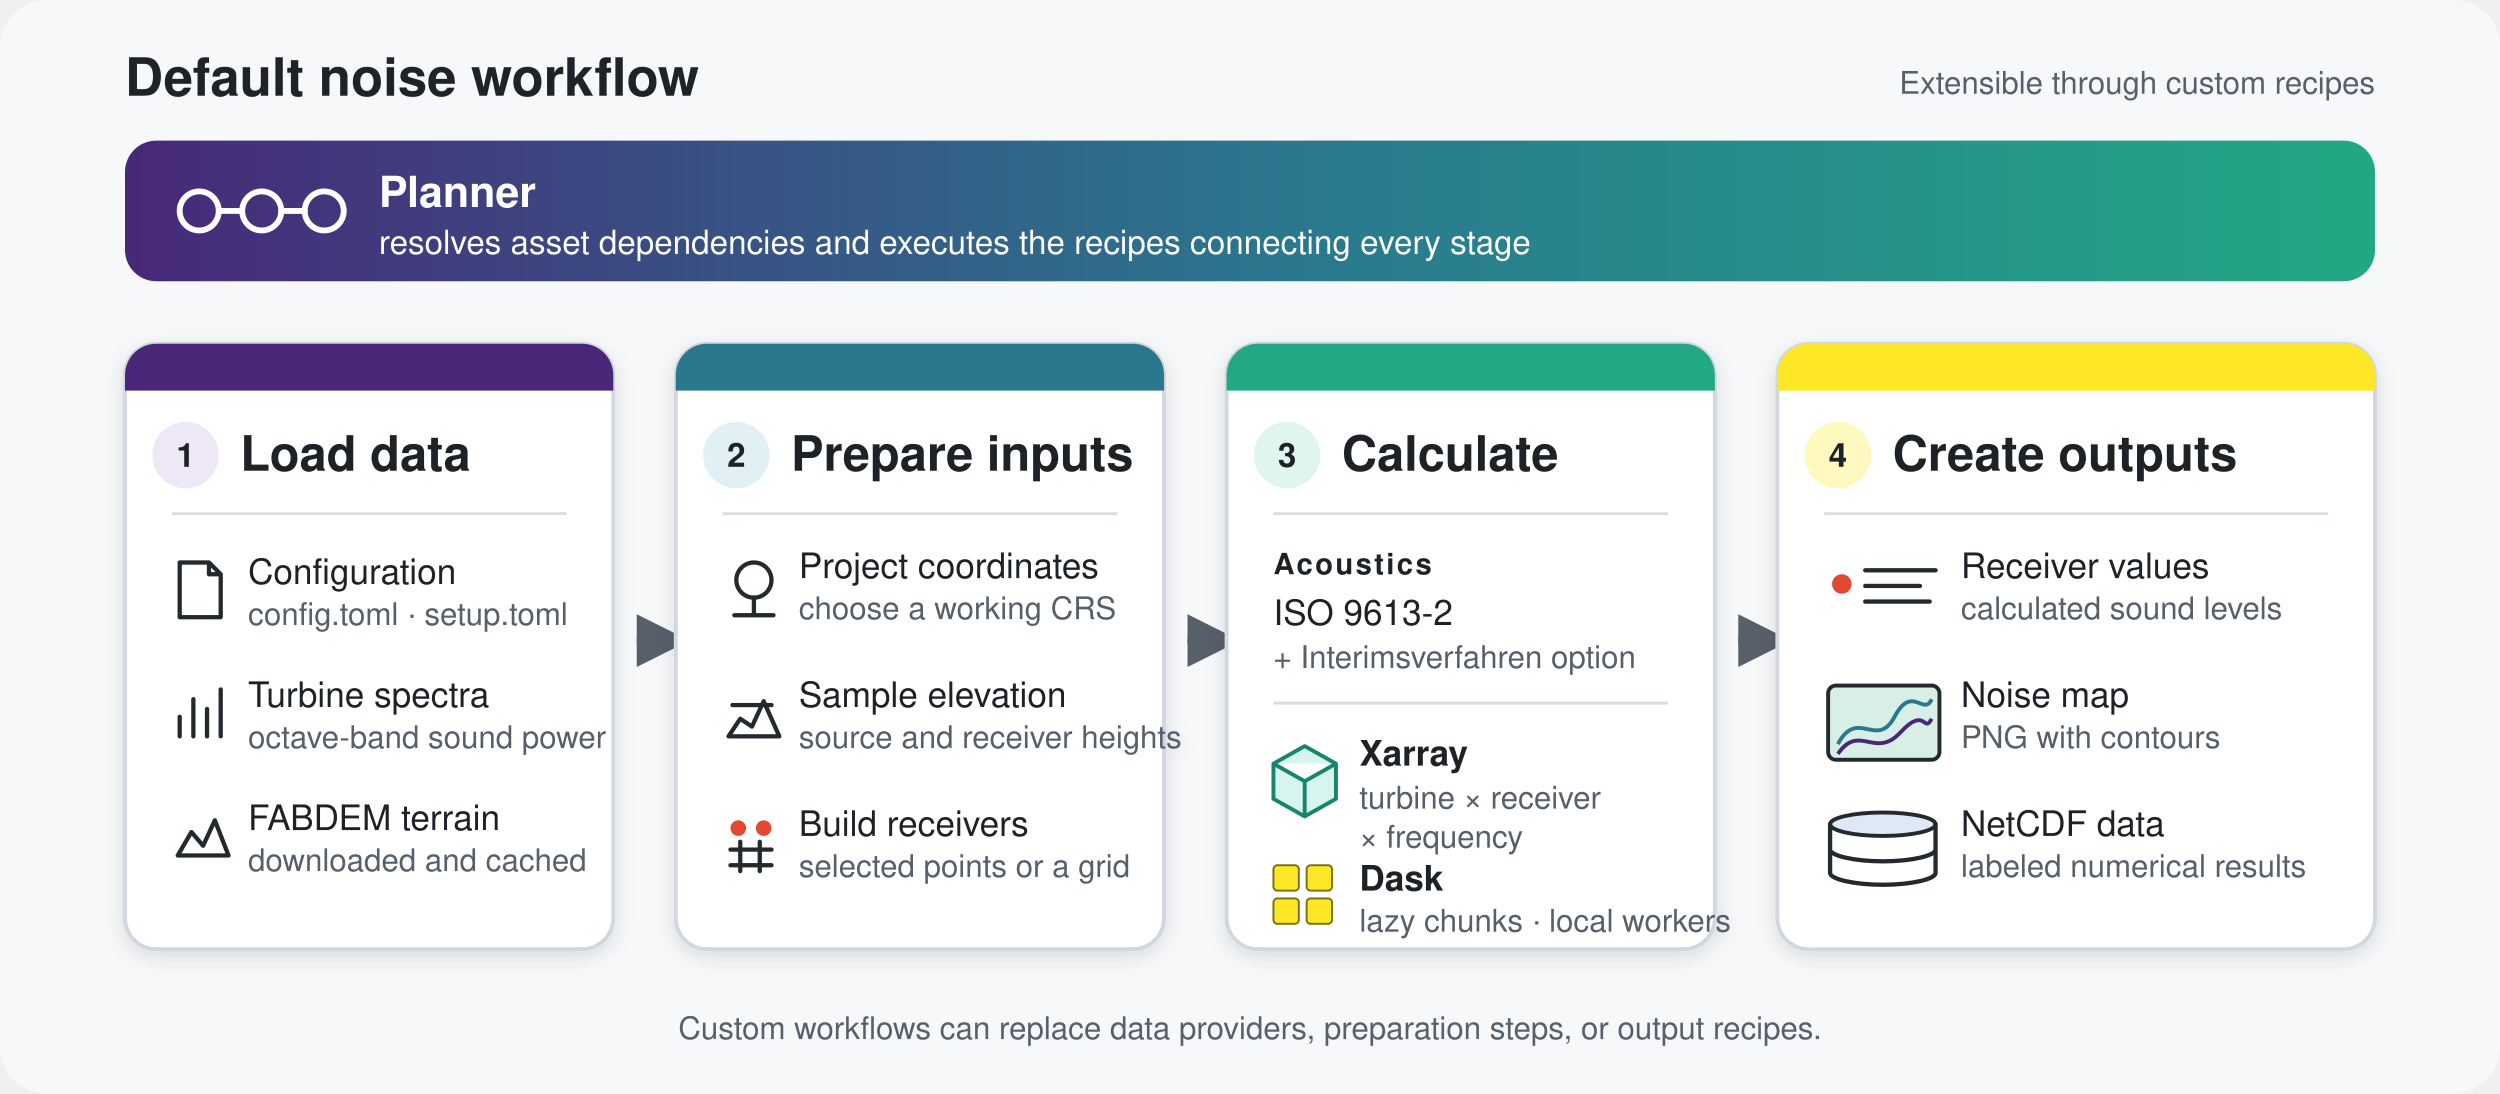
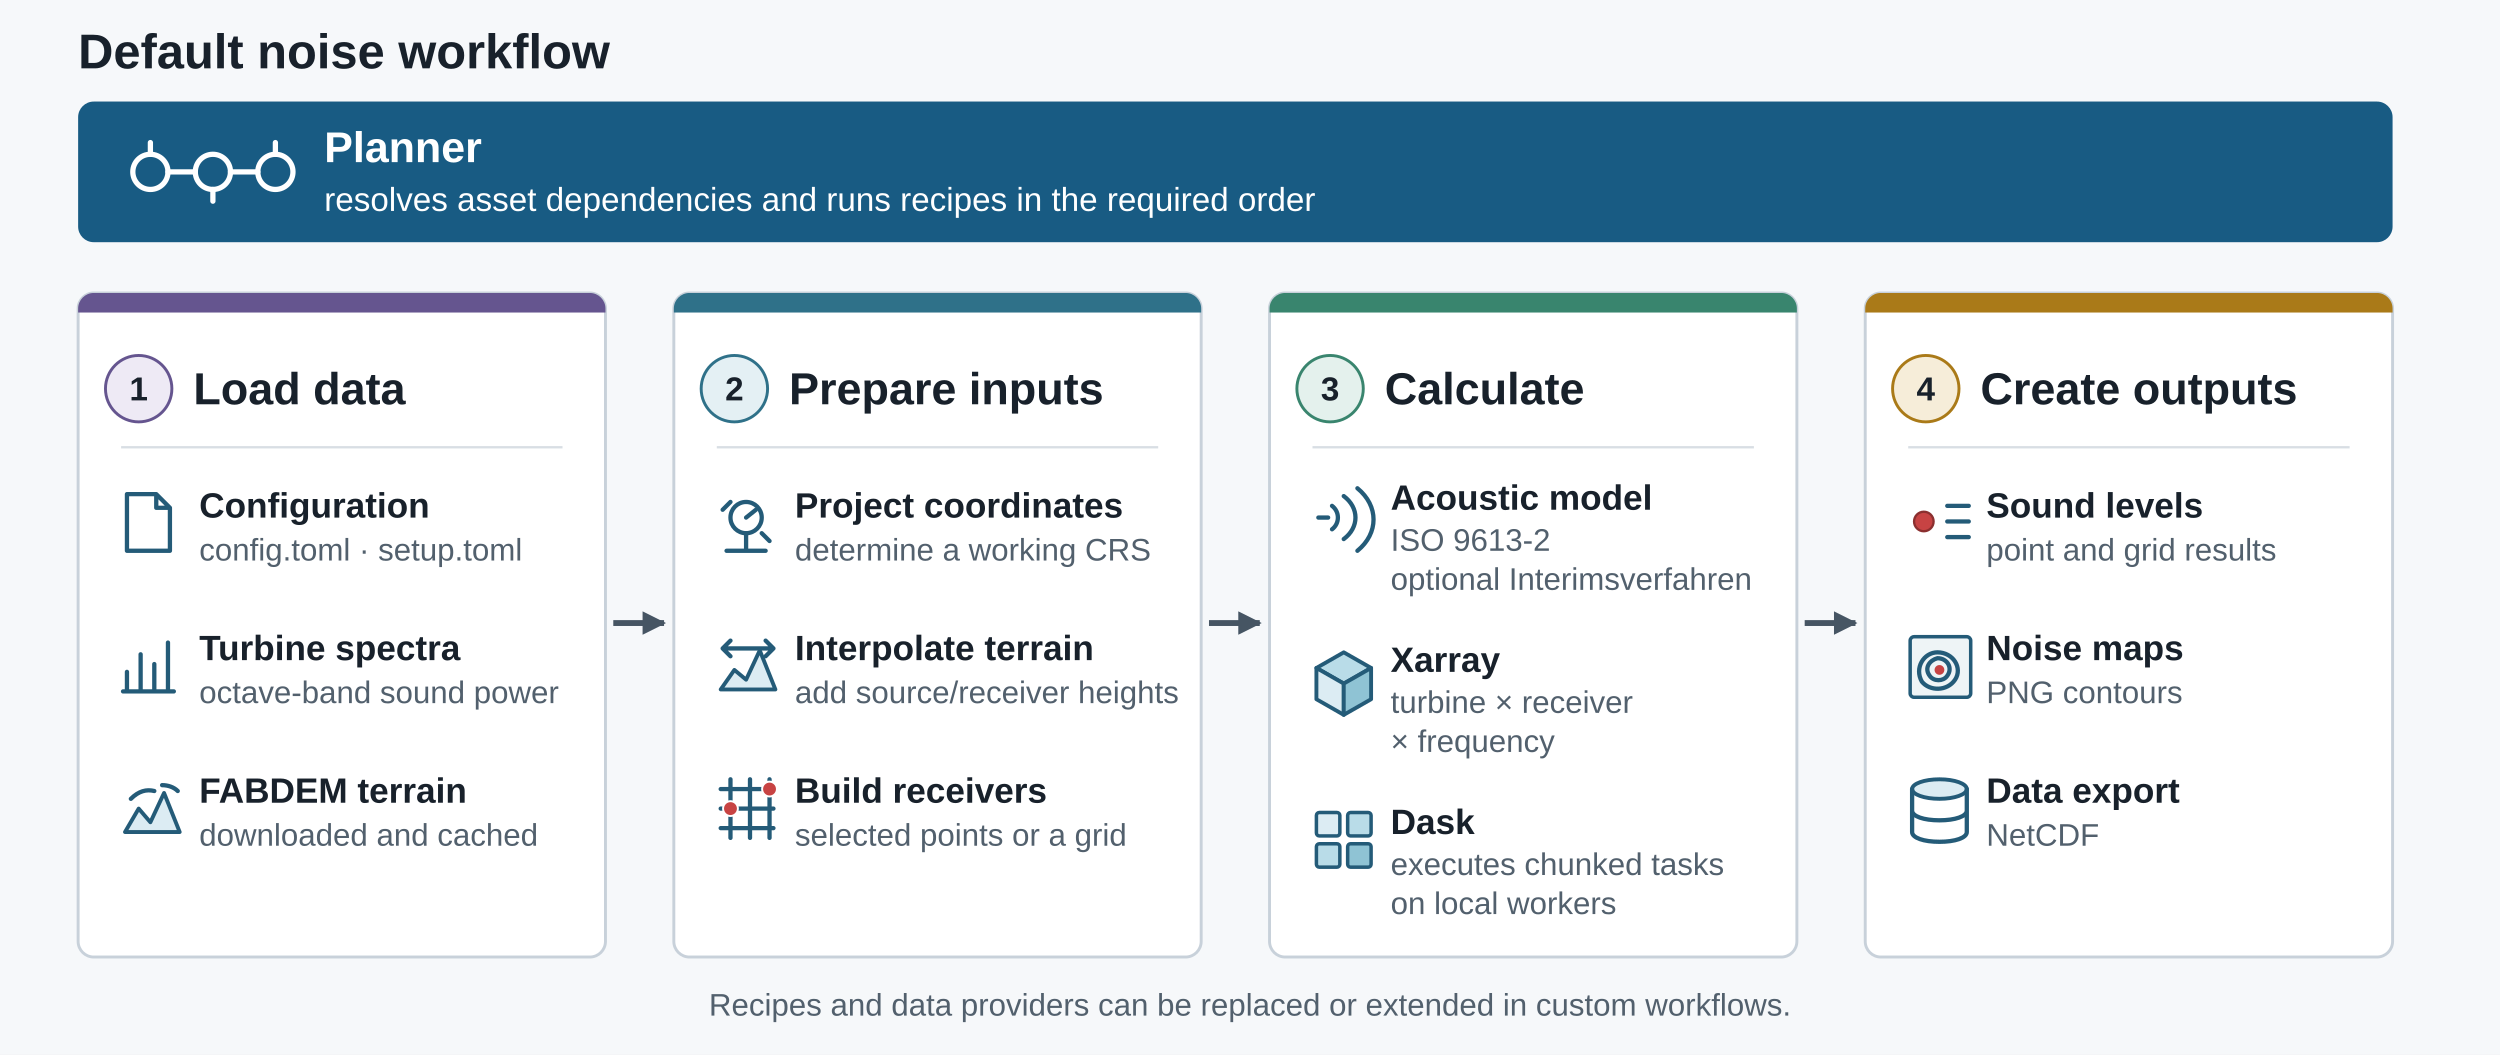
- <svg xmlns="http://www.w3.org/2000/svg" viewBox="0 0 1280 560" role="img" aria-labelledby="title description">
+ <svg xmlns="http://www.w3.org/2000/svg" viewBox="0 0 1280 540" role="img" aria-labelledby="title description">
  <defs>
-     <linearGradient id="planner-gradient" x1="0" y1="0" x2="1" y2="0">
-       <stop offset="0" stop-color="#482878" />
-       <stop offset="0.52" stop-color="#2a788e" />
-       <stop offset="1" stop-color="#22a884" />
-     </linearGradient>
-     <filter id="shadow" x="-10%" y="-10%" width="120%" height="130%">
-       <feDropShadow dx="0" dy="3" stdDeviation="5" flood-color="#1f2328" flood-opacity="0.12" />
-     </filter>
-     <marker id="arrow" markerWidth="9" markerHeight="9" refX="8" refY="4.5" orient="auto" markerUnits="strokeWidth">
-       <path d="M0 0 9 4.5 0 9Z" fill="#57606a" />
+     <marker id="arrow" markerWidth="12" markerHeight="12" refX="11" refY="6" orient="auto" markerUnits="userSpaceOnUse">
+       <path d="M0 0 12 6 0 12Z" fill="#465563" />
    </marker>
    <style>
-       .text { font-family: -apple-system, BlinkMacSystemFont, "Segoe UI", Helvetica, Arial, sans-serif; fill: #1f2328; }
-       .card { fill: #ffffff; stroke: #d0d7de; stroke-width: 2; }
-       .stage { font-size: 25px; font-weight: 700; }
-       .body { font-size: 18px; }
-       .detail { font-size: 16px; fill: #57606a; }
-       .label { font-size: 15px; font-weight: 700; letter-spacing: 0.08em; text-transform: uppercase; }
-       .rule { stroke: #d8dee4; stroke-width: 1.5; }
-       .icon-stroke { fill: none; stroke: #24292f; stroke-width: 2.2; stroke-linecap: round; stroke-linejoin: round; }
+       .text { font-family: Arial, Helvetica, sans-serif; fill: #18212b; }
+       .muted { fill: #52606d; }
+       .card { fill: #ffffff; stroke: #c8d1da; stroke-width: 1.5; }
+       .stage { font-size: 23px; font-weight: 700; }
+       .item { font-size: 18px; font-weight: 700; }
+       .detail { font-size: 16px; fill: #52606d; }
+       .rule { stroke: #d8dee4; stroke-width: 1.2; }
+       .icon { fill: none; stroke: #245b78; stroke-width: 2.2; stroke-linecap: round; stroke-linejoin: round; }
+       .icon-fill { fill: #dcecf3; stroke: #245b78; stroke-width: 2; stroke-linejoin: round; }
    </style>
  </defs>
-   <rect width="1280" height="560" rx="24" fill="#f6f8fa" />
-   <text class="text" x="64" y="49" font-size="27" font-weight="700">Default noise workflow</text>
-   <text class="text detail" x="1216" y="48" text-anchor="end">Extensible through custom recipes</text>
-   <rect x="64" y="72" width="1152" height="72" rx="16" fill="url(#planner-gradient)" />
-   <g transform="translate(88 91)">
-     <circle cx="14" cy="17" r="10" fill="none" stroke="#ffffff" stroke-width="3" />
-     <circle cx="46" cy="17" r="10" fill="none" stroke="#ffffff" stroke-width="3" />
-     <circle cx="78" cy="17" r="10" fill="none" stroke="#ffffff" stroke-width="3" />
-     <path d="M24 17H36M56 17H68" stroke="#ffffff" stroke-width="3" stroke-linecap="round" />
+   <rect width="1280" height="540" fill="#f6f8fa" />
+   <text class="text" x="40" y="35" font-size="25" font-weight="700">Default noise workflow</text>
+   <rect x="40" y="52" width="1185" height="72" rx="8" fill="#185b83" />
+   <g transform="translate(64 70)" fill="none" stroke="#ffffff" stroke-width="2.7" stroke-linecap="round" stroke-linejoin="round">
+     <circle cx="13" cy="18" r="9" />
+     <circle cx="45" cy="18" r="9" />
+     <circle cx="77" cy="18" r="9" />
+     <path d="M22 18H36M54 18H68" />
+     <path d="M13 9V3M45 27v6M77 9V3" />
  </g>
-   <text x="194" y="106" font-family="-apple-system, BlinkMacSystemFont, 'Segoe UI', Helvetica, Arial, sans-serif" font-size="22" font-weight="700" fill="#ffffff">Planner</text>
-   <text x="194" y="130" font-family="-apple-system, BlinkMacSystemFont, 'Segoe UI', Helvetica, Arial, sans-serif" font-size="17" fill="#ffffff">resolves asset dependencies and executes the recipes connecting every stage</text>
-   <path d="M326 328H350" stroke="#57606a" stroke-width="3" marker-end="url(#arrow)" />
-   <path d="M608 328H632" stroke="#57606a" stroke-width="3" marker-end="url(#arrow)" />
-   <path d="M890 328H914" stroke="#57606a" stroke-width="3" marker-end="url(#arrow)" />
-   <g transform="translate(64 176)" filter="url(#shadow)">
-     <rect class="card" width="250" height="310" rx="16" />
-     <path d="M16 0H234A16 16 0 0 1 250 16V24H0V16A16 16 0 0 1 16 0Z" fill="#482878" />
-     <circle cx="31" cy="57" r="17" fill="#ede7f6" />
-     <text class="text" x="31" y="63" font-size="17" font-weight="700" text-anchor="middle">1</text>
-     <text class="text stage" x="59" y="65">Load data</text>
-     <line class="rule" x1="24" y1="87" x2="226" y2="87" />
-     <g transform="translate(25 111)">
-       <path class="icon-stroke" d="M3 1H18L24 7V29H3Z M18 1V7H24" />
-       <text class="text body" x="38" y="12">Configuration</text>
-       <text class="text detail" x="38" y="33">config.toml · setup.toml</text>
+   <text x="166" y="83" font-family="Arial, Helvetica, sans-serif" font-size="22" font-weight="700" fill="#ffffff">Planner</text>
+   <text x="166" y="108" font-family="Arial, Helvetica, sans-serif" font-size="17" fill="#ffffff">resolves asset dependencies and runs recipes in the required order</text>
+   <path d="M314 319H340" fill="none" stroke="#465563" stroke-width="3" marker-end="url(#arrow)" />
+   <path d="M619 319H645" fill="none" stroke="#465563" stroke-width="3" marker-end="url(#arrow)" />
+   <path d="M924 319H950" fill="none" stroke="#465563" stroke-width="3" marker-end="url(#arrow)" />
+   <g transform="translate(40 150)">
+     <rect class="card" width="270" height="340" rx="8" />
+     <path d="M8 0H262A8 8 0 0 1 270 8V10H0V8A8 8 0 0 1 8 0Z" fill="#65558f" />
+     <circle cx="31" cy="49" r="17" fill="#eeeaf5" stroke="#65558f" stroke-width="1.5" />
+     <text class="text" x="31" y="55" font-size="17" font-weight="700" text-anchor="middle">1</text>
+     <text class="text stage" x="59" y="57">Load data</text>
+     <line class="rule" x1="22" y1="79" x2="248" y2="79" />
+     <g transform="translate(22 102)">
+       <path class="icon" d="M3 1H18L25 8V30H3Z M18 1V8H25" />
+       <text class="text item" x="40" y="13">Configuration</text>
+       <text class="text detail" x="40" y="35">config.toml · setup.toml</text>
    </g>
-     <g transform="translate(25 174)">
-       <path class="icon-stroke" d="M3 27V17M10 27V8M17 27V13M24 27V3" />
-       <text class="text body" x="38" y="12">Turbine spectra</text>
-       <text class="text detail" x="38" y="33">octave-band sound power</text>
+     <g transform="translate(22 175)">
+       <path class="icon" d="M3 29V19M10 29V10M17 29V15M24 29V4M1 29H27" />
+       <text class="text item" x="40" y="13">Turbine spectra</text>
+       <text class="text detail" x="40" y="35">octave-band sound power</text>
    </g>
-     <g transform="translate(25 237)">
-       <path class="icon-stroke" d="M2 25 9 13l6 7 6-13 7 18Z" />
-       <text class="text body" x="38" y="12">FABDEM terrain</text>
-       <text class="text detail" x="38" y="33">downloaded and cached</text>
+     <g transform="translate(22 248)">
+       <path class="icon-fill" d="M2 28 9 16l6 7 7-15 8 20Z" />
+       <path class="icon" d="M5 11c4-4 8-5 12-4M21 4c3 0 6 1 8 3" />
+       <text class="text item" x="40" y="13">FABDEM terrain</text>
+       <text class="text detail" x="40" y="35">downloaded and cached</text>
    </g>
  </g>
-   <g transform="translate(346 176)" filter="url(#shadow)">
-     <rect class="card" width="250" height="310" rx="16" />
-     <path d="M16 0H234A16 16 0 0 1 250 16V24H0V16A16 16 0 0 1 16 0Z" fill="#2a788e" />
-     <circle cx="31" cy="57" r="17" fill="#e1f0f4" />
-     <text class="text" x="31" y="63" font-size="17" font-weight="700" text-anchor="middle">2</text>
-     <text class="text stage" x="59" y="65">Prepare inputs</text>
-     <line class="rule" x1="24" y1="87" x2="226" y2="87" />
-     <g transform="translate(25 108)">
-       <circle class="icon-stroke" cx="15" cy="13" r="9" />
-       <path class="icon-stroke" d="M15 22V31M5 31H25" />
-       <text class="text body" x="38" y="12">Project coordinates</text>
-       <text class="text detail" x="38" y="33">choose a working CRS</text>
+   <g transform="translate(345 150)">
+     <rect class="card" width="270" height="340" rx="8" />
+     <path d="M8 0H262A8 8 0 0 1 270 8V10H0V8A8 8 0 0 1 8 0Z" fill="#2f7189" />
+     <circle cx="31" cy="49" r="17" fill="#e4f0f4" stroke="#2f7189" stroke-width="1.5" />
+     <text class="text" x="31" y="55" font-size="17" font-weight="700" text-anchor="middle">2</text>
+     <text class="text stage" x="59" y="57">Prepare inputs</text>
+     <line class="rule" x1="22" y1="79" x2="248" y2="79" />
+     <g transform="translate(22 102)">
+       <circle class="icon" cx="15" cy="13" r="8" />
+       <path class="icon" d="M15 21V30M5 30H25M15 13l5-4M7 5l-4 4M23 21l4 4" />
+       <text class="text item" x="40" y="13">Project coordinates</text>
+       <text class="text detail" x="40" y="35">determine a working CRS</text>
    </g>
-     <g transform="translate(25 174)">
-       <path class="icon-stroke" d="M2 27 8 18l6 4 6-13 8 18Z M4 11h20" />
-       <text class="text body" x="38" y="12">Sample elevation</text>
-       <text class="text detail" x="38" y="33">source and receiver heights</text>
+     <g transform="translate(22 175)">
+       <path class="icon-fill" d="M2 28 9 18l6 5 7-15 8 20Z" />
+       <path class="icon" d="M3 7H29M7 3 3 7l4 4M25 3l4 4-4 4" />
+       <text class="text item" x="40" y="13">Interpolate terrain</text>
+       <text class="text detail" x="40" y="35">add source/receiver heights</text>
    </g>
-     <g transform="translate(25 240)">
-       <circle cx="7" cy="8" r="4" fill="#e34a33" />
-       <circle cx="20" cy="8" r="4" fill="#e34a33" />
-       <path class="icon-stroke" d="M3 19H24M3 27H24M8 15V30M18 15V30" />
-       <text class="text body" x="38" y="12">Build receivers</text>
-       <text class="text detail" x="38" y="33">selected points or a grid</text>
+     <g transform="translate(22 248)">
+       <path class="icon" d="M2 6H29M2 16H29M2 26H29M7 1V31M17 1V31M27 1V31" />
+       <circle cx="7" cy="16" r="3.8" fill="#c74343" stroke="#ffffff" stroke-width="1" />
+       <circle cx="27" cy="6" r="3.8" fill="#c74343" stroke="#ffffff" stroke-width="1" />
+       <text class="text item" x="40" y="13">Build receivers</text>
+       <text class="text detail" x="40" y="35">selected points or a grid</text>
    </g>
  </g>
-   <g transform="translate(628 176)" filter="url(#shadow)">
-     <rect class="card" width="250" height="310" rx="16" />
-     <path d="M16 0H234A16 16 0 0 1 250 16V24H0V16A16 16 0 0 1 16 0Z" fill="#22a884" />
-     <circle cx="31" cy="57" r="17" fill="#dff5ed" />
-     <text class="text" x="31" y="63" font-size="17" font-weight="700" text-anchor="middle">3</text>
-     <text class="text stage" x="59" y="65">Calculate</text>
-     <line class="rule" x1="24" y1="87" x2="226" y2="87" />
-     <text class="text label" x="24" y="118" fill="#1b7c65">Acoustics</text>
-     <text class="text body" x="24" y="144">ISO 9613-2</text>
-     <text class="text detail" x="24" y="166">+ Interimsverfahren option</text>
-     <line class="rule" x1="24" y1="184" x2="226" y2="184" />
-     <g transform="translate(24 202)">
-       <path d="M0 13 16 4l16 9-16 9Z M0 13v18l16 9 16-9V13M16 22v18" fill="#d7f5ef" stroke="#16856d" stroke-width="2" stroke-linejoin="round" />
-       <text class="text" x="44" y="14" font-size="18" font-weight="700">Xarray</text>
-       <text class="text detail" x="44" y="36">turbine × receiver</text>
-       <text class="text detail" x="44" y="56">× frequency</text>
+   <g transform="translate(650 150)">
+     <rect class="card" width="270" height="340" rx="8" />
+     <path d="M8 0H262A8 8 0 0 1 270 8V10H0V8A8 8 0 0 1 8 0Z" fill="#39856e" />
+     <circle cx="31" cy="49" r="17" fill="#e4f1ed" stroke="#39856e" stroke-width="1.5" />
+     <text class="text" x="31" y="55" font-size="17" font-weight="700" text-anchor="middle">3</text>
+     <text class="text stage" x="59" y="57">Calculate</text>
+     <line class="rule" x1="22" y1="79" x2="248" y2="79" />
+     <g transform="translate(22 98)">
+       <path class="icon" d="M3 17h5M10 11c4 3 4 9 0 12M16 6c8 6 8 16 0 22M23 2c11 9 11 23 0 32" />
+       <text class="text item" x="40" y="13">Acoustic model</text>
+       <text class="text detail" x="40" y="34">ISO 9613-2</text>
+       <text class="text detail" x="40" y="54">optional Interimsverfahren</text>
    </g>
-     <g transform="translate(24 267)">
-       <rect x="0" y="0" width="13" height="13" rx="2" fill="#fde725" stroke="#7a7010" />
-       <rect x="17" y="0" width="13" height="13" rx="2" fill="#fde725" stroke="#7a7010" />
-       <rect x="0" y="17" width="13" height="13" rx="2" fill="#fde725" stroke="#7a7010" />
-       <rect x="17" y="17" width="13" height="13" rx="2" fill="#fde725" stroke="#7a7010" />
-       <text class="text" x="44" y="13" font-size="18" font-weight="700">Dask</text>
-       <text class="text detail" x="44" y="34">lazy chunks · local workers</text>
+     <g transform="translate(22 181)">
+       <polygon points="2,11 16,3 30,11 16,19" fill="#b9dce8" stroke="#245b78" stroke-width="2" stroke-linejoin="round" />
+       <polygon points="2,11 16,19 16,35 2,27" fill="#dcecf3" stroke="#245b78" stroke-width="2" stroke-linejoin="round" />
+       <polygon points="16,19 30,11 30,27 16,35" fill="#8fc3d4" stroke="#245b78" stroke-width="2" stroke-linejoin="round" />
+       <text class="text item" x="40" y="13">Xarray</text>
+       <text class="text detail" x="40" y="34">turbine × receiver</text>
+       <text class="text detail" x="40" y="54">× frequency</text>
+     </g>
+     <g transform="translate(22 264)">
+       <rect x="2" y="2" width="12" height="12" rx="1.5" fill="#dcecf3" stroke="#245b78" stroke-width="1.8" />
+       <rect x="18" y="2" width="12" height="12" rx="1.5" fill="#b9dce8" stroke="#245b78" stroke-width="1.8" />
+       <rect x="2" y="18" width="12" height="12" rx="1.5" fill="#b9dce8" stroke="#245b78" stroke-width="1.8" />
+       <rect x="18" y="18" width="12" height="12" rx="1.5" fill="#8fc3d4" stroke="#245b78" stroke-width="1.8" />
+       <text class="text item" x="40" y="13">Dask</text>
+       <text class="text detail" x="40" y="34">executes chunked tasks</text>
+       <text class="text detail" x="40" y="54">on local workers</text>
    </g>
  </g>
-   <g transform="translate(910 176)" filter="url(#shadow)">
-     <rect class="card" width="306" height="310" rx="16" />
-     <path d="M16 0H290A16 16 0 0 1 306 16V24H0V16A16 16 0 0 1 16 0Z" fill="#fde725" />
-     <circle cx="31" cy="57" r="17" fill="#fff9bf" />
-     <text class="text" x="31" y="63" font-size="17" font-weight="700" text-anchor="middle">4</text>
-     <text class="text stage" x="59" y="65">Create outputs</text>
-     <line class="rule" x1="24" y1="87" x2="282" y2="87" />
-     <g transform="translate(25 108)">
-       <circle cx="8" cy="15" r="5" fill="#e34a33" />
-       <path class="icon-stroke" d="M20 8H56M20 16H48M20 24H53" />
-       <text class="text body" x="69" y="12">Receiver values</text>
-       <text class="text detail" x="69" y="33">calculated sound levels</text>
+   <g transform="translate(955 150)">
+     <rect class="card" width="270" height="340" rx="8" />
+     <path d="M8 0H262A8 8 0 0 1 270 8V10H0V8A8 8 0 0 1 8 0Z" fill="#aa7a18" />
+     <circle cx="31" cy="49" r="17" fill="#f6edd9" stroke="#aa7a18" stroke-width="1.5" />
+     <text class="text" x="31" y="55" font-size="17" font-weight="700" text-anchor="middle">4</text>
+     <text class="text stage" x="59" y="57">Create outputs</text>
+     <line class="rule" x1="22" y1="79" x2="248" y2="79" />
+     <g transform="translate(22 102)">
+       <circle cx="8" cy="15" r="5" fill="#c74343" stroke="#8b2f2f" stroke-width="1.2" />
+       <path class="icon" d="M20 7H31M20 15H31M20 23H31" />
+       <text class="text item" x="40" y="13">Sound levels</text>
+       <text class="text detail" x="40" y="35">point and grid results</text>
    </g>
-     <g transform="translate(25 174)">
-       <rect x="1" y="1" width="57" height="38" rx="4" fill="#d8efe7" stroke="#24292f" stroke-width="2" />
-       <path d="M6 31C16 12 26 34 35 17S50 17 54 8" fill="none" stroke="#2a788e" stroke-width="2" />
-       <path d="M6 36C17 20 25 39 38 25S50 26 54 18" fill="none" stroke="#482878" stroke-width="2" />
-       <text class="text body" x="69" y="12">Noise map</text>
-       <text class="text detail" x="69" y="33">PNG with contours</text>
+     <g transform="translate(22 175)">
+       <rect x="1" y="1" width="31" height="31" rx="2" fill="#eef4f6" stroke="#245b78" stroke-width="1.8" />
+       <path class="icon" d="M7 24c-4-7 1-15 8-15 8 0 13 8 9 14-4 6-13 6-17 1Z" />
+       <path class="icon" d="M11 21c-3-4 0-8 4-9 5 0 8 5 5 9-2 3-7 3-9 0Z" />
+       <circle cx="16" cy="18" r="2.5" fill="#c74343" />
+       <text class="text item" x="40" y="13">Noise maps</text>
+       <text class="text detail" x="40" y="35">PNG contours</text>
    </g>
-     <g transform="translate(25 240)">
-       <ellipse cx="29" cy="6" rx="27" ry="6" fill="#dfe8f6" stroke="#24292f" stroke-width="2" />
-       <path class="icon-stroke" d="M2 6V31c0 3 12 6 27 6s27-3 27-6V6M2 19c0 3 12 6 27 6s27-3 27-6" />
-       <text class="text body" x="69" y="12">NetCDF data</text>
-       <text class="text detail" x="69" y="33">labeled numerical results</text>
+     <g transform="translate(22 248)">
+       <ellipse cx="16" cy="6" rx="14" ry="5" fill="#dcecf3" stroke="#245b78" stroke-width="2" />
+       <path class="icon" d="M2 6V28c0 3 6 5 14 5s14-2 14-5V6M2 17c0 3 6 5 14 5s14-2 14-5" />
+       <text class="text item" x="40" y="13">Data export</text>
+       <text class="text detail" x="40" y="35">NetCDF</text>
    </g>
  </g>
-   <text class="text detail" x="640" y="532" text-anchor="middle">Custom workflows can replace data providers, preparation steps, or output recipes.</text>
+   <text class="text muted" x="640" y="520" font-size="16" text-anchor="middle">Recipes and data providers can be replaced or extended in custom workflows.</text>
</svg>
